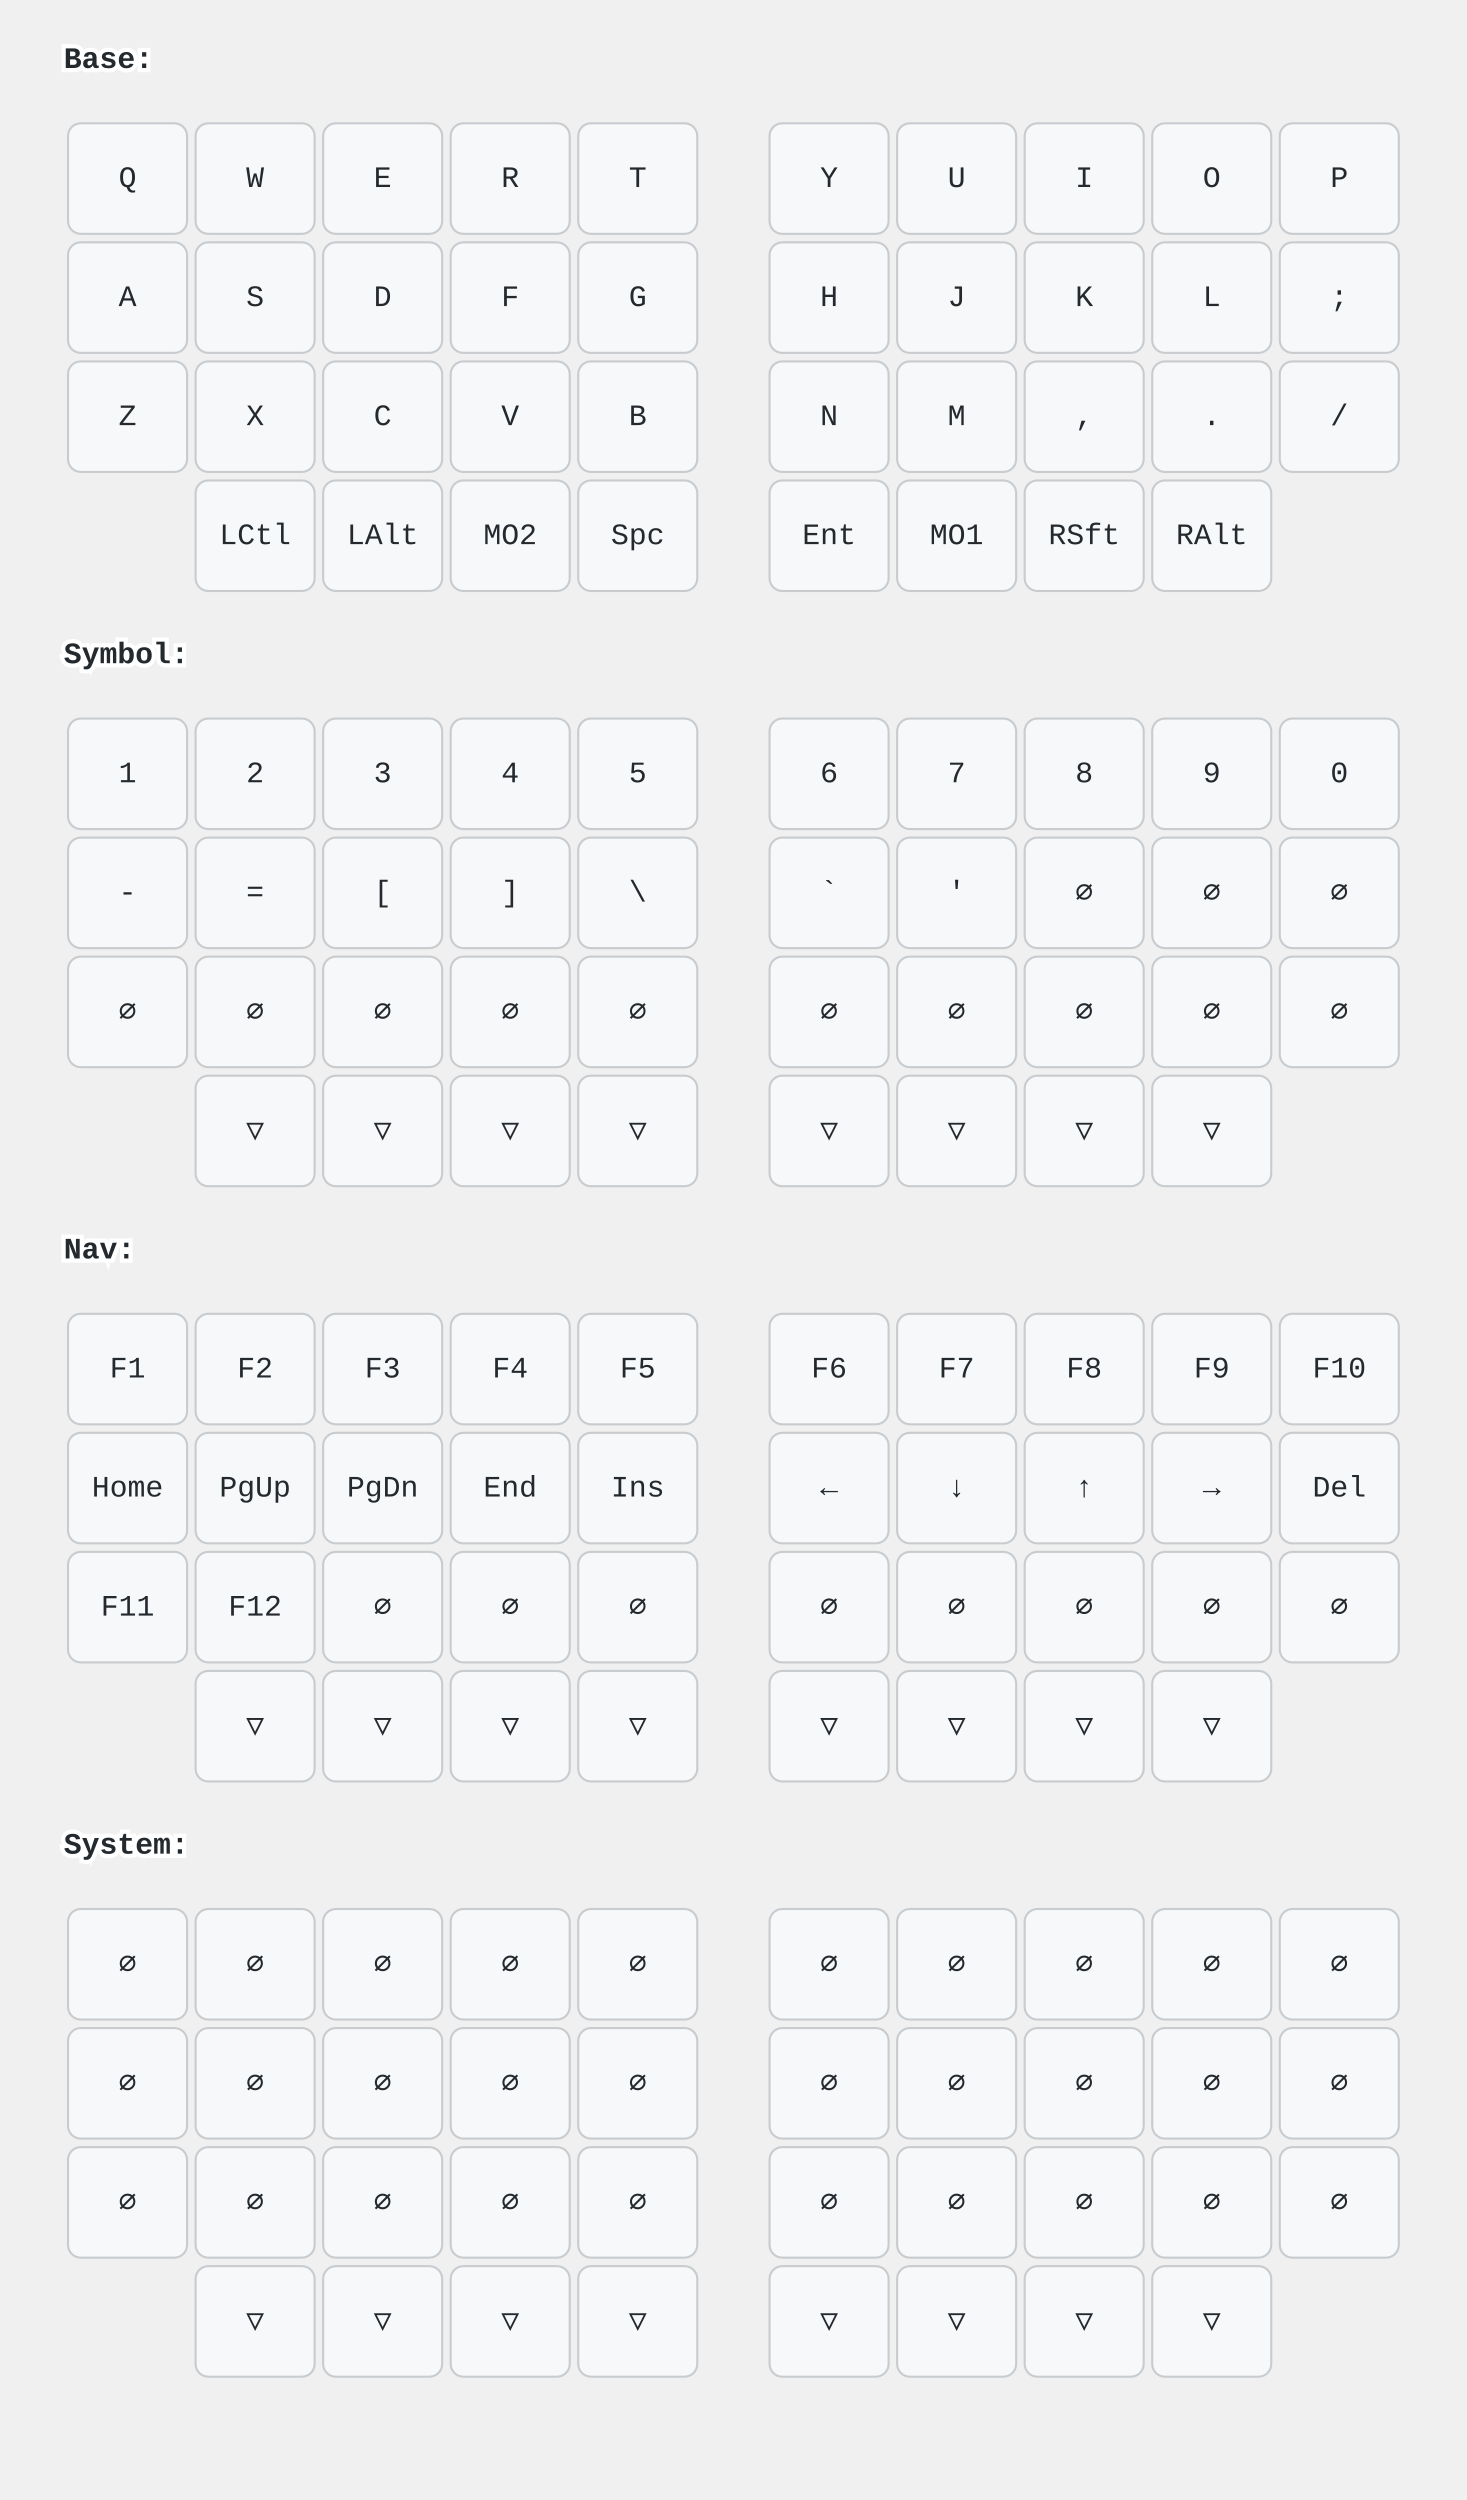
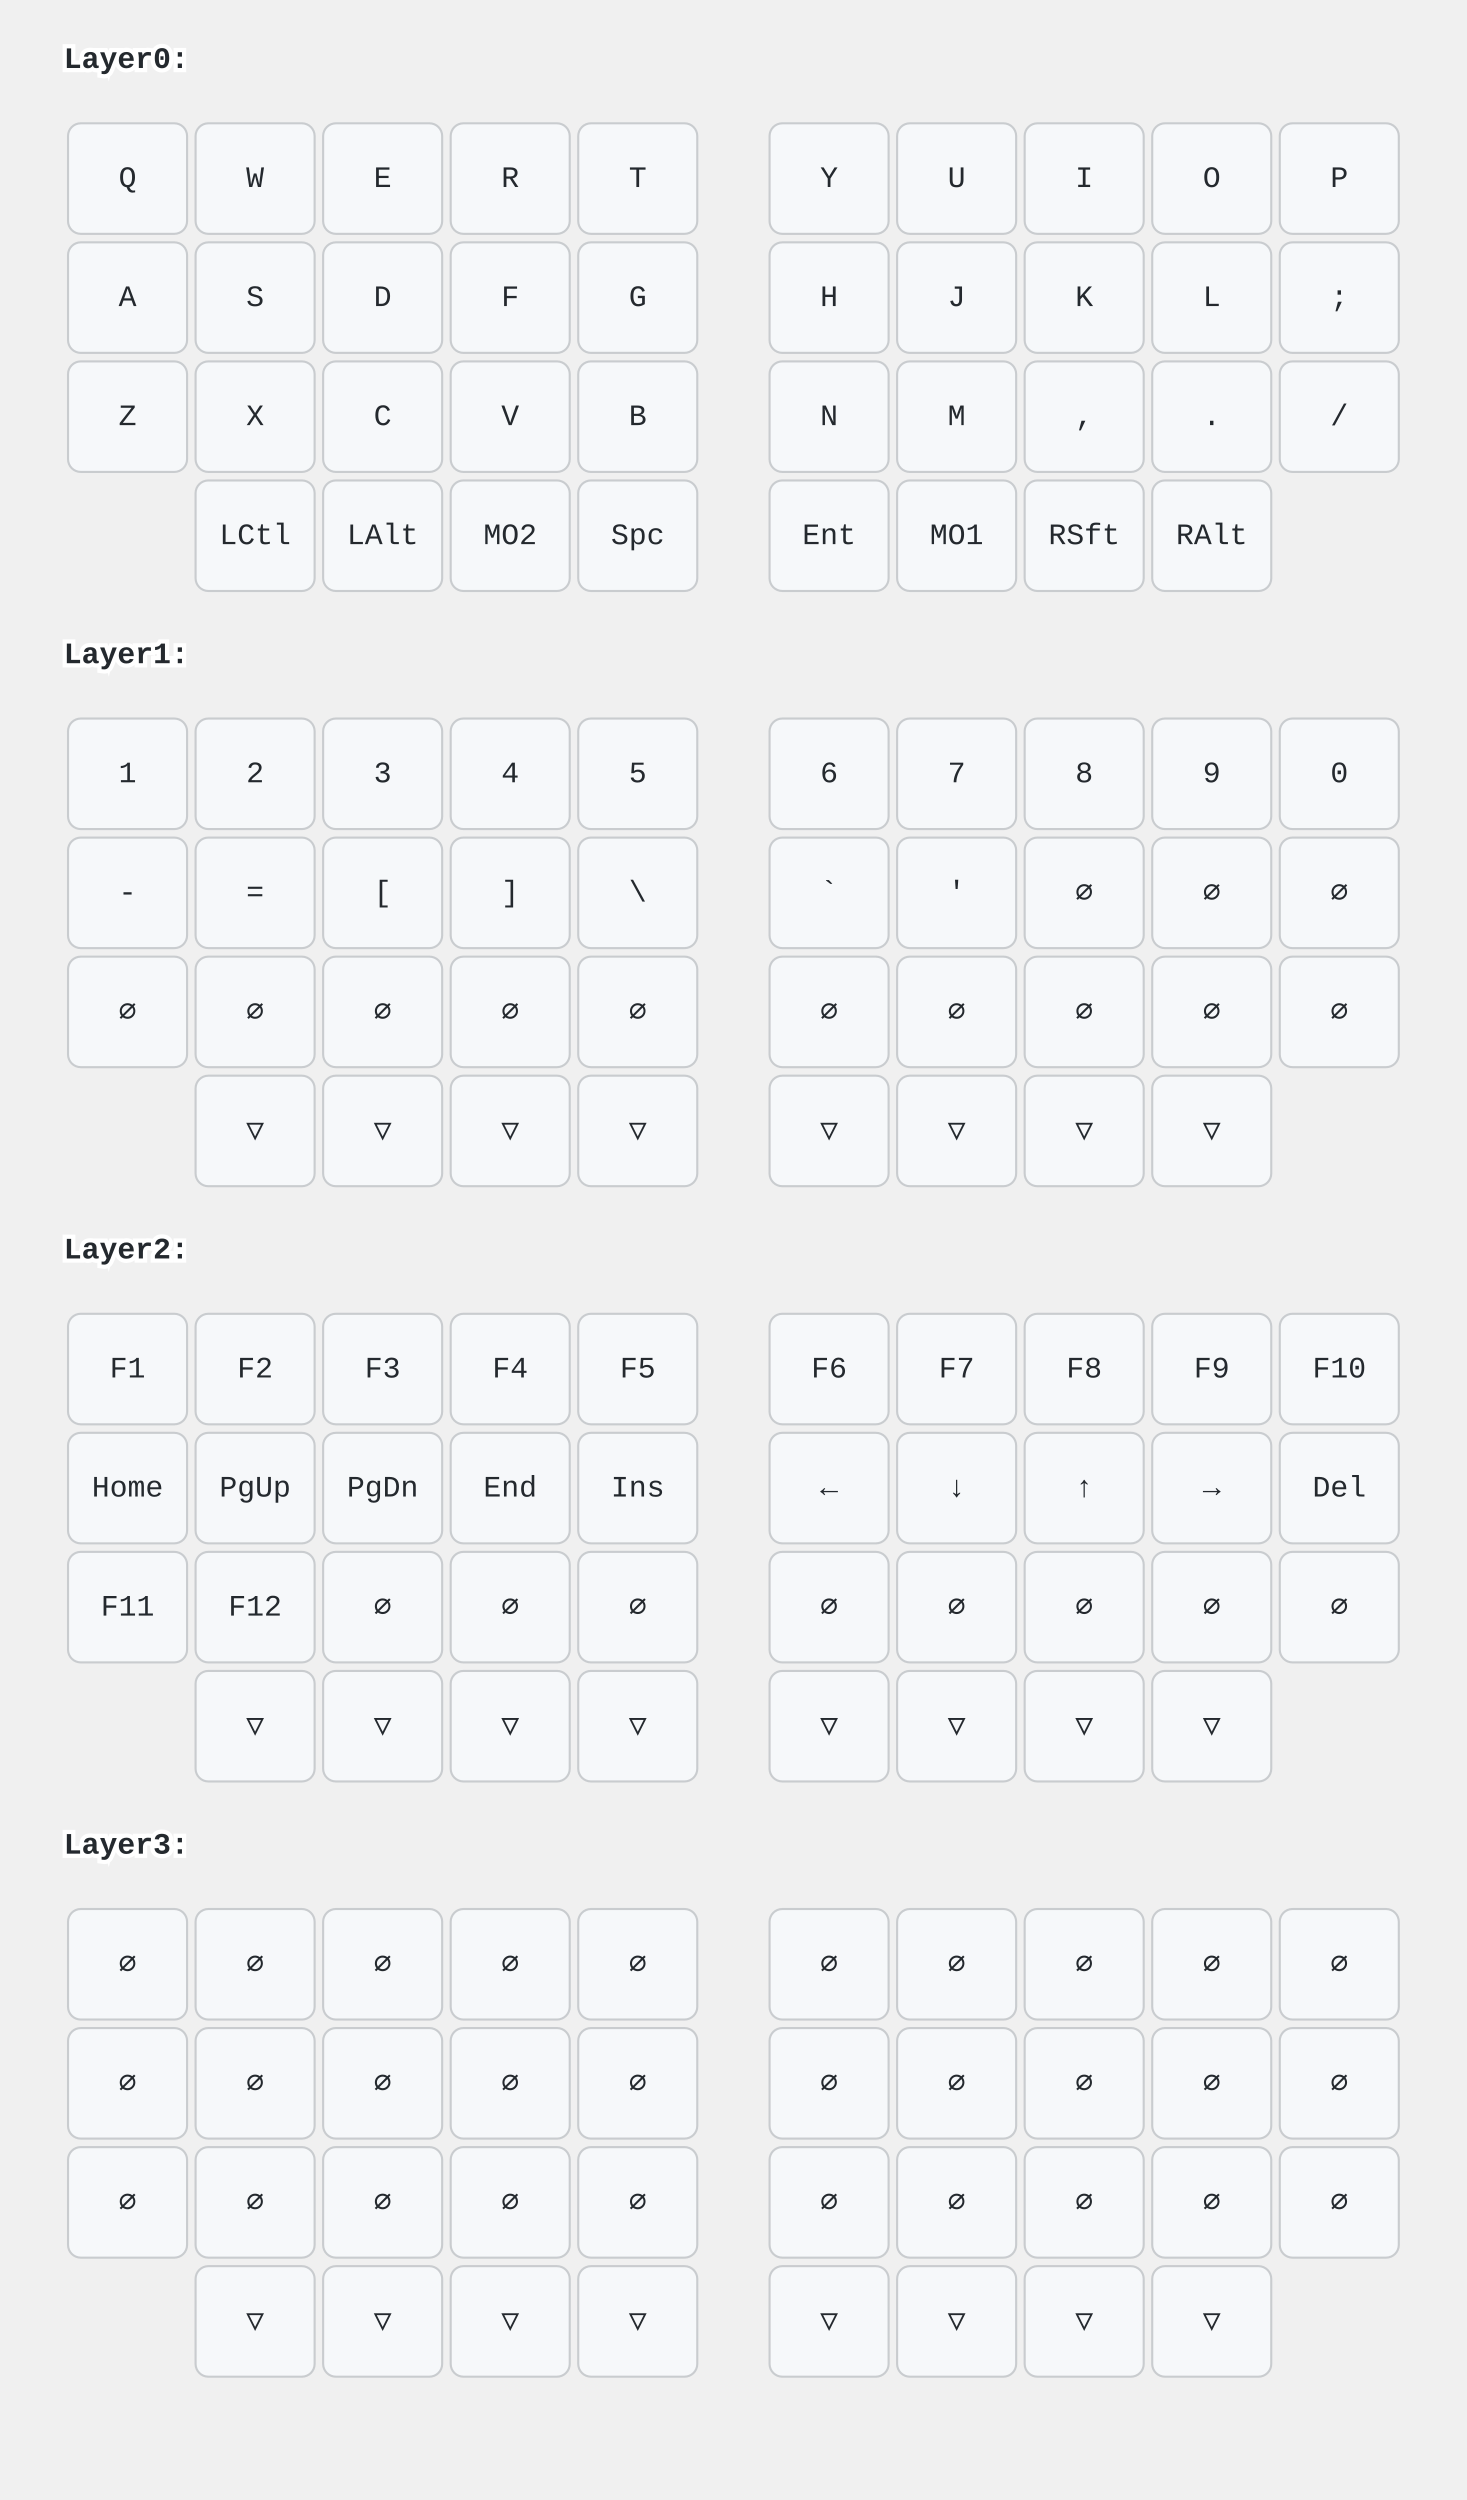
<svg xmlns="http://www.w3.org/2000/svg" width="690" height="1176" viewBox="0 0 690 1176" class="keymap">
  <style>/* inherit to force styles through use tags */
svg path {
    fill: inherit;
}

/* font and background color specifications */
svg.keymap {
    font-family: SFMono-Regular,Consolas,Liberation Mono,Menlo,monospace;
    font-size: 14px;
    font-kerning: normal;
    text-rendering: optimizeLegibility;
    fill: #24292e;
}

/* default key styling */
rect.key {
    fill: #f6f8fa;
}

rect.key, rect.combo {
    stroke: #c9cccf;
    stroke-width: 1;
}

/* default key side styling, only used is draw_key_sides is set */
rect.side {
    filter: brightness(90%);
}

/* color accent for combo boxes */
rect.combo, rect.combo-separate {
    fill: #cdf;
}

/* color accent for held keys */
rect.held, rect.combo.held {
    fill: #fdd;
}

/* color accent for ghost (optional) keys */
rect.ghost, rect.combo.ghost {
    stroke-dasharray: 4, 4;
    stroke-width: 2;
}

text {
    text-anchor: middle;
    dominant-baseline: middle;
}

/* styling for layer labels */
text.label {
    font-weight: bold;
    text-anchor: start;
    stroke: white;
    stroke-width: 4;
    paint-order: stroke;
}

/* styling for optional footer */
text.footer {
    text-anchor: end;
    dominant-baseline: auto;
    stroke: white;
    stroke-width: 4;
    paint-order: stroke;
}

/* styling for combo tap, and key non-tap label text */
text.combo, text.hold, text.shifted, text.left, text.right, text.tl, text.tr, text.bl, text.br {
    font-size: 11px;
}

text.hold, text.bl, text.br {
    text-anchor: middle;
    dominant-baseline: auto;
}

text.shifted, text.tl, text.tr {
    text-anchor: middle;
    dominant-baseline: hanging;
}

text.left, text.tl, text.bl {
    text-anchor: start;
}

text.right, text.tr, text.br {
    text-anchor: end;
}

text.layer-activator {
    text-decoration: underline;
}

/* styling for hold/shifted label text in combo box */
text.combo.hold, text.combo.shifted, text.combo.left, text.combo.right {
    font-size: 8px;
}

/* lighter symbol for transparent keys */
text.trans {
    fill: #7b7e81;
}

/* styling for combo dendrons */
path.combo {
    stroke-width: 1;
    stroke: gray;
    fill: none;
}

/* Start Tabler Icons Cleanup */
/* cannot use height/width with glyphs */
.icon-tabler &gt; path {
    fill: inherit;
    stroke: inherit;
    stroke-width: 2;
}
/* hide tabler's default box */
.icon-tabler &gt; path[stroke="none"][fill="none"] {
    visibility: hidden;
}
/* End Tabler Icons Cleanup */
</style>
-   <g transform="translate(30, 0)" class="layer-Base">
-     <text x="0" y="28" class="label" id="Base">Base:</text>
+   <g transform="translate(30, 0)" class="layer-Layer0">
+     <text x="0" y="28" class="label" id="Layer0">Layer0:</text>
    <g transform="translate(0, 56)">
      <g transform="translate(30, 28)" class="key keypos-0">
        <rect rx="6" ry="6" x="-28" y="-26" width="56" height="52" class="key" />
        <text x="0" y="0" class="key tap">Q</text>
      </g>
      <g transform="translate(90, 28)" class="key keypos-1">
        <rect rx="6" ry="6" x="-28" y="-26" width="56" height="52" class="key" />
        <text x="0" y="0" class="key tap">W</text>
      </g>
      <g transform="translate(150, 28)" class="key keypos-2">
        <rect rx="6" ry="6" x="-28" y="-26" width="56" height="52" class="key" />
        <text x="0" y="0" class="key tap">E</text>
      </g>
      <g transform="translate(210, 28)" class="key keypos-3">
        <rect rx="6" ry="6" x="-28" y="-26" width="56" height="52" class="key" />
        <text x="0" y="0" class="key tap">R</text>
      </g>
      <g transform="translate(270, 28)" class="key keypos-4">
        <rect rx="6" ry="6" x="-28" y="-26" width="56" height="52" class="key" />
        <text x="0" y="0" class="key tap">T</text>
      </g>
      <g transform="translate(360, 28)" class="key keypos-5">
        <rect rx="6" ry="6" x="-28" y="-26" width="56" height="52" class="key" />
        <text x="0" y="0" class="key tap">Y</text>
      </g>
      <g transform="translate(420, 28)" class="key keypos-6">
        <rect rx="6" ry="6" x="-28" y="-26" width="56" height="52" class="key" />
        <text x="0" y="0" class="key tap">U</text>
      </g>
      <g transform="translate(480, 28)" class="key keypos-7">
        <rect rx="6" ry="6" x="-28" y="-26" width="56" height="52" class="key" />
        <text x="0" y="0" class="key tap">I</text>
      </g>
      <g transform="translate(540, 28)" class="key keypos-8">
        <rect rx="6" ry="6" x="-28" y="-26" width="56" height="52" class="key" />
        <text x="0" y="0" class="key tap">O</text>
      </g>
      <g transform="translate(600, 28)" class="key keypos-9">
        <rect rx="6" ry="6" x="-28" y="-26" width="56" height="52" class="key" />
        <text x="0" y="0" class="key tap">P</text>
      </g>
      <g transform="translate(30, 84)" class="key keypos-10">
        <rect rx="6" ry="6" x="-28" y="-26" width="56" height="52" class="key" />
        <text x="0" y="0" class="key tap">A</text>
      </g>
      <g transform="translate(90, 84)" class="key keypos-11">
        <rect rx="6" ry="6" x="-28" y="-26" width="56" height="52" class="key" />
        <text x="0" y="0" class="key tap">S</text>
      </g>
      <g transform="translate(150, 84)" class="key keypos-12">
        <rect rx="6" ry="6" x="-28" y="-26" width="56" height="52" class="key" />
        <text x="0" y="0" class="key tap">D</text>
      </g>
      <g transform="translate(210, 84)" class="key keypos-13">
        <rect rx="6" ry="6" x="-28" y="-26" width="56" height="52" class="key" />
        <text x="0" y="0" class="key tap">F</text>
      </g>
      <g transform="translate(270, 84)" class="key keypos-14">
        <rect rx="6" ry="6" x="-28" y="-26" width="56" height="52" class="key" />
        <text x="0" y="0" class="key tap">G</text>
      </g>
      <g transform="translate(360, 84)" class="key keypos-15">
        <rect rx="6" ry="6" x="-28" y="-26" width="56" height="52" class="key" />
        <text x="0" y="0" class="key tap">H</text>
      </g>
      <g transform="translate(420, 84)" class="key keypos-16">
        <rect rx="6" ry="6" x="-28" y="-26" width="56" height="52" class="key" />
        <text x="0" y="0" class="key tap">J</text>
      </g>
      <g transform="translate(480, 84)" class="key keypos-17">
        <rect rx="6" ry="6" x="-28" y="-26" width="56" height="52" class="key" />
        <text x="0" y="0" class="key tap">K</text>
      </g>
      <g transform="translate(540, 84)" class="key keypos-18">
        <rect rx="6" ry="6" x="-28" y="-26" width="56" height="52" class="key" />
        <text x="0" y="0" class="key tap">L</text>
      </g>
      <g transform="translate(600, 84)" class="key keypos-19">
        <rect rx="6" ry="6" x="-28" y="-26" width="56" height="52" class="key" />
        <text x="0" y="0" class="key tap">;</text>
      </g>
      <g transform="translate(30, 140)" class="key keypos-20">
        <rect rx="6" ry="6" x="-28" y="-26" width="56" height="52" class="key" />
        <text x="0" y="0" class="key tap">Z</text>
      </g>
      <g transform="translate(90, 140)" class="key keypos-21">
        <rect rx="6" ry="6" x="-28" y="-26" width="56" height="52" class="key" />
        <text x="0" y="0" class="key tap">X</text>
      </g>
      <g transform="translate(150, 140)" class="key keypos-22">
        <rect rx="6" ry="6" x="-28" y="-26" width="56" height="52" class="key" />
        <text x="0" y="0" class="key tap">C</text>
      </g>
      <g transform="translate(210, 140)" class="key keypos-23">
        <rect rx="6" ry="6" x="-28" y="-26" width="56" height="52" class="key" />
        <text x="0" y="0" class="key tap">V</text>
      </g>
      <g transform="translate(270, 140)" class="key keypos-24">
        <rect rx="6" ry="6" x="-28" y="-26" width="56" height="52" class="key" />
        <text x="0" y="0" class="key tap">B</text>
      </g>
      <g transform="translate(360, 140)" class="key keypos-25">
        <rect rx="6" ry="6" x="-28" y="-26" width="56" height="52" class="key" />
        <text x="0" y="0" class="key tap">N</text>
      </g>
      <g transform="translate(420, 140)" class="key keypos-26">
        <rect rx="6" ry="6" x="-28" y="-26" width="56" height="52" class="key" />
        <text x="0" y="0" class="key tap">M</text>
      </g>
      <g transform="translate(480, 140)" class="key keypos-27">
        <rect rx="6" ry="6" x="-28" y="-26" width="56" height="52" class="key" />
        <text x="0" y="0" class="key tap">,</text>
      </g>
      <g transform="translate(540, 140)" class="key keypos-28">
        <rect rx="6" ry="6" x="-28" y="-26" width="56" height="52" class="key" />
        <text x="0" y="0" class="key tap">.</text>
      </g>
      <g transform="translate(600, 140)" class="key keypos-29">
        <rect rx="6" ry="6" x="-28" y="-26" width="56" height="52" class="key" />
        <text x="0" y="0" class="key tap">/</text>
      </g>
      <g transform="translate(90, 196)" class="key keypos-30">
        <rect rx="6" ry="6" x="-28" y="-26" width="56" height="52" class="key" />
        <text x="0" y="0" class="key tap">LCtl</text>
      </g>
      <g transform="translate(150, 196)" class="key keypos-31">
        <rect rx="6" ry="6" x="-28" y="-26" width="56" height="52" class="key" />
        <text x="0" y="0" class="key tap">LAlt</text>
      </g>
      <g transform="translate(210, 196)" class="key keypos-32">
        <rect rx="6" ry="6" x="-28" y="-26" width="56" height="52" class="key" />
        <text x="0" y="0" class="key tap">MO2</text>
      </g>
      <g transform="translate(270, 196)" class="key keypos-33">
        <rect rx="6" ry="6" x="-28" y="-26" width="56" height="52" class="key" />
        <text x="0" y="0" class="key tap">Spc</text>
      </g>
      <g transform="translate(360, 196)" class="key keypos-34">
        <rect rx="6" ry="6" x="-28" y="-26" width="56" height="52" class="key" />
        <text x="0" y="0" class="key tap">Ent</text>
      </g>
      <g transform="translate(420, 196)" class="key keypos-35">
        <rect rx="6" ry="6" x="-28" y="-26" width="56" height="52" class="key" />
        <text x="0" y="0" class="key tap">MO1</text>
      </g>
      <g transform="translate(480, 196)" class="key keypos-36">
        <rect rx="6" ry="6" x="-28" y="-26" width="56" height="52" class="key" />
        <text x="0" y="0" class="key tap">RSft</text>
      </g>
      <g transform="translate(540, 196)" class="key keypos-37">
        <rect rx="6" ry="6" x="-28" y="-26" width="56" height="52" class="key" />
        <text x="0" y="0" class="key tap">RAlt</text>
      </g>
    </g>
  </g>
-   <g transform="translate(30, 280)" class="layer-Symbol">
-     <text x="0" y="28" class="label" id="Symbol">Symbol:</text>
+   <g transform="translate(30, 280)" class="layer-Layer1">
+     <text x="0" y="28" class="label" id="Layer1">Layer1:</text>
    <g transform="translate(0, 56)">
      <g transform="translate(30, 28)" class="key keypos-0">
        <rect rx="6" ry="6" x="-28" y="-26" width="56" height="52" class="key" />
        <text x="0" y="0" class="key tap">1</text>
      </g>
      <g transform="translate(90, 28)" class="key keypos-1">
        <rect rx="6" ry="6" x="-28" y="-26" width="56" height="52" class="key" />
        <text x="0" y="0" class="key tap">2</text>
      </g>
      <g transform="translate(150, 28)" class="key keypos-2">
        <rect rx="6" ry="6" x="-28" y="-26" width="56" height="52" class="key" />
        <text x="0" y="0" class="key tap">3</text>
      </g>
      <g transform="translate(210, 28)" class="key keypos-3">
        <rect rx="6" ry="6" x="-28" y="-26" width="56" height="52" class="key" />
        <text x="0" y="0" class="key tap">4</text>
      </g>
      <g transform="translate(270, 28)" class="key keypos-4">
        <rect rx="6" ry="6" x="-28" y="-26" width="56" height="52" class="key" />
        <text x="0" y="0" class="key tap">5</text>
      </g>
      <g transform="translate(360, 28)" class="key keypos-5">
        <rect rx="6" ry="6" x="-28" y="-26" width="56" height="52" class="key" />
        <text x="0" y="0" class="key tap">6</text>
      </g>
      <g transform="translate(420, 28)" class="key keypos-6">
        <rect rx="6" ry="6" x="-28" y="-26" width="56" height="52" class="key" />
        <text x="0" y="0" class="key tap">7</text>
      </g>
      <g transform="translate(480, 28)" class="key keypos-7">
        <rect rx="6" ry="6" x="-28" y="-26" width="56" height="52" class="key" />
        <text x="0" y="0" class="key tap">8</text>
      </g>
      <g transform="translate(540, 28)" class="key keypos-8">
        <rect rx="6" ry="6" x="-28" y="-26" width="56" height="52" class="key" />
        <text x="0" y="0" class="key tap">9</text>
      </g>
      <g transform="translate(600, 28)" class="key keypos-9">
        <rect rx="6" ry="6" x="-28" y="-26" width="56" height="52" class="key" />
        <text x="0" y="0" class="key tap">0</text>
      </g>
      <g transform="translate(30, 84)" class="key keypos-10">
        <rect rx="6" ry="6" x="-28" y="-26" width="56" height="52" class="key" />
        <text x="0" y="0" class="key tap">-</text>
      </g>
      <g transform="translate(90, 84)" class="key keypos-11">
        <rect rx="6" ry="6" x="-28" y="-26" width="56" height="52" class="key" />
        <text x="0" y="0" class="key tap">=</text>
      </g>
      <g transform="translate(150, 84)" class="key keypos-12">
        <rect rx="6" ry="6" x="-28" y="-26" width="56" height="52" class="key" />
        <text x="0" y="0" class="key tap">[</text>
      </g>
      <g transform="translate(210, 84)" class="key keypos-13">
        <rect rx="6" ry="6" x="-28" y="-26" width="56" height="52" class="key" />
        <text x="0" y="0" class="key tap">]</text>
      </g>
      <g transform="translate(270, 84)" class="key keypos-14">
        <rect rx="6" ry="6" x="-28" y="-26" width="56" height="52" class="key" />
        <text x="0" y="0" class="key tap">\</text>
      </g>
      <g transform="translate(360, 84)" class="key keypos-15">
        <rect rx="6" ry="6" x="-28" y="-26" width="56" height="52" class="key" />
        <text x="0" y="0" class="key tap">`</text>
      </g>
      <g transform="translate(420, 84)" class="key keypos-16">
        <rect rx="6" ry="6" x="-28" y="-26" width="56" height="52" class="key" />
        <text x="0" y="0" class="key tap">'</text>
      </g>
      <g transform="translate(480, 84)" class="key keypos-17">
        <rect rx="6" ry="6" x="-28" y="-26" width="56" height="52" class="key" />
        <text x="0" y="0" class="key tap">∅</text>
      </g>
      <g transform="translate(540, 84)" class="key keypos-18">
        <rect rx="6" ry="6" x="-28" y="-26" width="56" height="52" class="key" />
        <text x="0" y="0" class="key tap">∅</text>
      </g>
      <g transform="translate(600, 84)" class="key keypos-19">
        <rect rx="6" ry="6" x="-28" y="-26" width="56" height="52" class="key" />
        <text x="0" y="0" class="key tap">∅</text>
      </g>
      <g transform="translate(30, 140)" class="key keypos-20">
        <rect rx="6" ry="6" x="-28" y="-26" width="56" height="52" class="key" />
        <text x="0" y="0" class="key tap">∅</text>
      </g>
      <g transform="translate(90, 140)" class="key keypos-21">
        <rect rx="6" ry="6" x="-28" y="-26" width="56" height="52" class="key" />
        <text x="0" y="0" class="key tap">∅</text>
      </g>
      <g transform="translate(150, 140)" class="key keypos-22">
        <rect rx="6" ry="6" x="-28" y="-26" width="56" height="52" class="key" />
        <text x="0" y="0" class="key tap">∅</text>
      </g>
      <g transform="translate(210, 140)" class="key keypos-23">
        <rect rx="6" ry="6" x="-28" y="-26" width="56" height="52" class="key" />
        <text x="0" y="0" class="key tap">∅</text>
      </g>
      <g transform="translate(270, 140)" class="key keypos-24">
        <rect rx="6" ry="6" x="-28" y="-26" width="56" height="52" class="key" />
        <text x="0" y="0" class="key tap">∅</text>
      </g>
      <g transform="translate(360, 140)" class="key keypos-25">
        <rect rx="6" ry="6" x="-28" y="-26" width="56" height="52" class="key" />
        <text x="0" y="0" class="key tap">∅</text>
      </g>
      <g transform="translate(420, 140)" class="key keypos-26">
        <rect rx="6" ry="6" x="-28" y="-26" width="56" height="52" class="key" />
        <text x="0" y="0" class="key tap">∅</text>
      </g>
      <g transform="translate(480, 140)" class="key keypos-27">
        <rect rx="6" ry="6" x="-28" y="-26" width="56" height="52" class="key" />
        <text x="0" y="0" class="key tap">∅</text>
      </g>
      <g transform="translate(540, 140)" class="key keypos-28">
        <rect rx="6" ry="6" x="-28" y="-26" width="56" height="52" class="key" />
        <text x="0" y="0" class="key tap">∅</text>
      </g>
      <g transform="translate(600, 140)" class="key keypos-29">
        <rect rx="6" ry="6" x="-28" y="-26" width="56" height="52" class="key" />
        <text x="0" y="0" class="key tap">∅</text>
      </g>
      <g transform="translate(90, 196)" class="key keypos-30">
        <rect rx="6" ry="6" x="-28" y="-26" width="56" height="52" class="key" />
        <text x="0" y="0" class="key tap">▽</text>
      </g>
      <g transform="translate(150, 196)" class="key keypos-31">
        <rect rx="6" ry="6" x="-28" y="-26" width="56" height="52" class="key" />
        <text x="0" y="0" class="key tap">▽</text>
      </g>
      <g transform="translate(210, 196)" class="key keypos-32">
        <rect rx="6" ry="6" x="-28" y="-26" width="56" height="52" class="key" />
        <text x="0" y="0" class="key tap">▽</text>
      </g>
      <g transform="translate(270, 196)" class="key keypos-33">
        <rect rx="6" ry="6" x="-28" y="-26" width="56" height="52" class="key" />
        <text x="0" y="0" class="key tap">▽</text>
      </g>
      <g transform="translate(360, 196)" class="key keypos-34">
        <rect rx="6" ry="6" x="-28" y="-26" width="56" height="52" class="key" />
        <text x="0" y="0" class="key tap">▽</text>
      </g>
      <g transform="translate(420, 196)" class="key keypos-35">
        <rect rx="6" ry="6" x="-28" y="-26" width="56" height="52" class="key" />
        <text x="0" y="0" class="key tap">▽</text>
      </g>
      <g transform="translate(480, 196)" class="key keypos-36">
        <rect rx="6" ry="6" x="-28" y="-26" width="56" height="52" class="key" />
        <text x="0" y="0" class="key tap">▽</text>
      </g>
      <g transform="translate(540, 196)" class="key keypos-37">
        <rect rx="6" ry="6" x="-28" y="-26" width="56" height="52" class="key" />
        <text x="0" y="0" class="key tap">▽</text>
      </g>
    </g>
  </g>
-   <g transform="translate(30, 560)" class="layer-Nav">
-     <text x="0" y="28" class="label" id="Nav">Nav:</text>
+   <g transform="translate(30, 560)" class="layer-Layer2">
+     <text x="0" y="28" class="label" id="Layer2">Layer2:</text>
    <g transform="translate(0, 56)">
      <g transform="translate(30, 28)" class="key keypos-0">
        <rect rx="6" ry="6" x="-28" y="-26" width="56" height="52" class="key" />
        <text x="0" y="0" class="key tap">F1</text>
      </g>
      <g transform="translate(90, 28)" class="key keypos-1">
        <rect rx="6" ry="6" x="-28" y="-26" width="56" height="52" class="key" />
        <text x="0" y="0" class="key tap">F2</text>
      </g>
      <g transform="translate(150, 28)" class="key keypos-2">
        <rect rx="6" ry="6" x="-28" y="-26" width="56" height="52" class="key" />
        <text x="0" y="0" class="key tap">F3</text>
      </g>
      <g transform="translate(210, 28)" class="key keypos-3">
        <rect rx="6" ry="6" x="-28" y="-26" width="56" height="52" class="key" />
        <text x="0" y="0" class="key tap">F4</text>
      </g>
      <g transform="translate(270, 28)" class="key keypos-4">
        <rect rx="6" ry="6" x="-28" y="-26" width="56" height="52" class="key" />
        <text x="0" y="0" class="key tap">F5</text>
      </g>
      <g transform="translate(360, 28)" class="key keypos-5">
        <rect rx="6" ry="6" x="-28" y="-26" width="56" height="52" class="key" />
        <text x="0" y="0" class="key tap">F6</text>
      </g>
      <g transform="translate(420, 28)" class="key keypos-6">
        <rect rx="6" ry="6" x="-28" y="-26" width="56" height="52" class="key" />
        <text x="0" y="0" class="key tap">F7</text>
      </g>
      <g transform="translate(480, 28)" class="key keypos-7">
        <rect rx="6" ry="6" x="-28" y="-26" width="56" height="52" class="key" />
        <text x="0" y="0" class="key tap">F8</text>
      </g>
      <g transform="translate(540, 28)" class="key keypos-8">
        <rect rx="6" ry="6" x="-28" y="-26" width="56" height="52" class="key" />
        <text x="0" y="0" class="key tap">F9</text>
      </g>
      <g transform="translate(600, 28)" class="key keypos-9">
        <rect rx="6" ry="6" x="-28" y="-26" width="56" height="52" class="key" />
        <text x="0" y="0" class="key tap">F10</text>
      </g>
      <g transform="translate(30, 84)" class="key keypos-10">
        <rect rx="6" ry="6" x="-28" y="-26" width="56" height="52" class="key" />
        <text x="0" y="0" class="key tap">Home</text>
      </g>
      <g transform="translate(90, 84)" class="key keypos-11">
        <rect rx="6" ry="6" x="-28" y="-26" width="56" height="52" class="key" />
        <text x="0" y="0" class="key tap">PgUp</text>
      </g>
      <g transform="translate(150, 84)" class="key keypos-12">
        <rect rx="6" ry="6" x="-28" y="-26" width="56" height="52" class="key" />
        <text x="0" y="0" class="key tap">PgDn</text>
      </g>
      <g transform="translate(210, 84)" class="key keypos-13">
        <rect rx="6" ry="6" x="-28" y="-26" width="56" height="52" class="key" />
        <text x="0" y="0" class="key tap">End</text>
      </g>
      <g transform="translate(270, 84)" class="key keypos-14">
        <rect rx="6" ry="6" x="-28" y="-26" width="56" height="52" class="key" />
        <text x="0" y="0" class="key tap">Ins</text>
      </g>
      <g transform="translate(360, 84)" class="key keypos-15">
        <rect rx="6" ry="6" x="-28" y="-26" width="56" height="52" class="key" />
        <text x="0" y="0" class="key tap">←</text>
      </g>
      <g transform="translate(420, 84)" class="key keypos-16">
        <rect rx="6" ry="6" x="-28" y="-26" width="56" height="52" class="key" />
        <text x="0" y="0" class="key tap">↓</text>
      </g>
      <g transform="translate(480, 84)" class="key keypos-17">
        <rect rx="6" ry="6" x="-28" y="-26" width="56" height="52" class="key" />
        <text x="0" y="0" class="key tap">↑</text>
      </g>
      <g transform="translate(540, 84)" class="key keypos-18">
        <rect rx="6" ry="6" x="-28" y="-26" width="56" height="52" class="key" />
        <text x="0" y="0" class="key tap">→</text>
      </g>
      <g transform="translate(600, 84)" class="key keypos-19">
        <rect rx="6" ry="6" x="-28" y="-26" width="56" height="52" class="key" />
        <text x="0" y="0" class="key tap">Del</text>
      </g>
      <g transform="translate(30, 140)" class="key keypos-20">
        <rect rx="6" ry="6" x="-28" y="-26" width="56" height="52" class="key" />
        <text x="0" y="0" class="key tap">F11</text>
      </g>
      <g transform="translate(90, 140)" class="key keypos-21">
        <rect rx="6" ry="6" x="-28" y="-26" width="56" height="52" class="key" />
        <text x="0" y="0" class="key tap">F12</text>
      </g>
      <g transform="translate(150, 140)" class="key keypos-22">
        <rect rx="6" ry="6" x="-28" y="-26" width="56" height="52" class="key" />
        <text x="0" y="0" class="key tap">∅</text>
      </g>
      <g transform="translate(210, 140)" class="key keypos-23">
        <rect rx="6" ry="6" x="-28" y="-26" width="56" height="52" class="key" />
        <text x="0" y="0" class="key tap">∅</text>
      </g>
      <g transform="translate(270, 140)" class="key keypos-24">
        <rect rx="6" ry="6" x="-28" y="-26" width="56" height="52" class="key" />
        <text x="0" y="0" class="key tap">∅</text>
      </g>
      <g transform="translate(360, 140)" class="key keypos-25">
        <rect rx="6" ry="6" x="-28" y="-26" width="56" height="52" class="key" />
        <text x="0" y="0" class="key tap">∅</text>
      </g>
      <g transform="translate(420, 140)" class="key keypos-26">
        <rect rx="6" ry="6" x="-28" y="-26" width="56" height="52" class="key" />
        <text x="0" y="0" class="key tap">∅</text>
      </g>
      <g transform="translate(480, 140)" class="key keypos-27">
        <rect rx="6" ry="6" x="-28" y="-26" width="56" height="52" class="key" />
        <text x="0" y="0" class="key tap">∅</text>
      </g>
      <g transform="translate(540, 140)" class="key keypos-28">
        <rect rx="6" ry="6" x="-28" y="-26" width="56" height="52" class="key" />
        <text x="0" y="0" class="key tap">∅</text>
      </g>
      <g transform="translate(600, 140)" class="key keypos-29">
        <rect rx="6" ry="6" x="-28" y="-26" width="56" height="52" class="key" />
        <text x="0" y="0" class="key tap">∅</text>
      </g>
      <g transform="translate(90, 196)" class="key keypos-30">
        <rect rx="6" ry="6" x="-28" y="-26" width="56" height="52" class="key" />
        <text x="0" y="0" class="key tap">▽</text>
      </g>
      <g transform="translate(150, 196)" class="key keypos-31">
        <rect rx="6" ry="6" x="-28" y="-26" width="56" height="52" class="key" />
        <text x="0" y="0" class="key tap">▽</text>
      </g>
      <g transform="translate(210, 196)" class="key keypos-32">
        <rect rx="6" ry="6" x="-28" y="-26" width="56" height="52" class="key" />
        <text x="0" y="0" class="key tap">▽</text>
      </g>
      <g transform="translate(270, 196)" class="key keypos-33">
        <rect rx="6" ry="6" x="-28" y="-26" width="56" height="52" class="key" />
        <text x="0" y="0" class="key tap">▽</text>
      </g>
      <g transform="translate(360, 196)" class="key keypos-34">
        <rect rx="6" ry="6" x="-28" y="-26" width="56" height="52" class="key" />
        <text x="0" y="0" class="key tap">▽</text>
      </g>
      <g transform="translate(420, 196)" class="key keypos-35">
        <rect rx="6" ry="6" x="-28" y="-26" width="56" height="52" class="key" />
        <text x="0" y="0" class="key tap">▽</text>
      </g>
      <g transform="translate(480, 196)" class="key keypos-36">
        <rect rx="6" ry="6" x="-28" y="-26" width="56" height="52" class="key" />
        <text x="0" y="0" class="key tap">▽</text>
      </g>
      <g transform="translate(540, 196)" class="key keypos-37">
        <rect rx="6" ry="6" x="-28" y="-26" width="56" height="52" class="key" />
        <text x="0" y="0" class="key tap">▽</text>
      </g>
    </g>
  </g>
-   <g transform="translate(30, 840)" class="layer-System">
-     <text x="0" y="28" class="label" id="System">System:</text>
+   <g transform="translate(30, 840)" class="layer-Layer3">
+     <text x="0" y="28" class="label" id="Layer3">Layer3:</text>
    <g transform="translate(0, 56)">
      <g transform="translate(30, 28)" class="key keypos-0">
        <rect rx="6" ry="6" x="-28" y="-26" width="56" height="52" class="key" />
        <text x="0" y="0" class="key tap">∅</text>
      </g>
      <g transform="translate(90, 28)" class="key keypos-1">
        <rect rx="6" ry="6" x="-28" y="-26" width="56" height="52" class="key" />
        <text x="0" y="0" class="key tap">∅</text>
      </g>
      <g transform="translate(150, 28)" class="key keypos-2">
        <rect rx="6" ry="6" x="-28" y="-26" width="56" height="52" class="key" />
        <text x="0" y="0" class="key tap">∅</text>
      </g>
      <g transform="translate(210, 28)" class="key keypos-3">
        <rect rx="6" ry="6" x="-28" y="-26" width="56" height="52" class="key" />
        <text x="0" y="0" class="key tap">∅</text>
      </g>
      <g transform="translate(270, 28)" class="key keypos-4">
        <rect rx="6" ry="6" x="-28" y="-26" width="56" height="52" class="key" />
        <text x="0" y="0" class="key tap">∅</text>
      </g>
      <g transform="translate(360, 28)" class="key keypos-5">
        <rect rx="6" ry="6" x="-28" y="-26" width="56" height="52" class="key" />
        <text x="0" y="0" class="key tap">∅</text>
      </g>
      <g transform="translate(420, 28)" class="key keypos-6">
        <rect rx="6" ry="6" x="-28" y="-26" width="56" height="52" class="key" />
        <text x="0" y="0" class="key tap">∅</text>
      </g>
      <g transform="translate(480, 28)" class="key keypos-7">
        <rect rx="6" ry="6" x="-28" y="-26" width="56" height="52" class="key" />
        <text x="0" y="0" class="key tap">∅</text>
      </g>
      <g transform="translate(540, 28)" class="key keypos-8">
        <rect rx="6" ry="6" x="-28" y="-26" width="56" height="52" class="key" />
        <text x="0" y="0" class="key tap">∅</text>
      </g>
      <g transform="translate(600, 28)" class="key keypos-9">
        <rect rx="6" ry="6" x="-28" y="-26" width="56" height="52" class="key" />
        <text x="0" y="0" class="key tap">∅</text>
      </g>
      <g transform="translate(30, 84)" class="key keypos-10">
        <rect rx="6" ry="6" x="-28" y="-26" width="56" height="52" class="key" />
        <text x="0" y="0" class="key tap">∅</text>
      </g>
      <g transform="translate(90, 84)" class="key keypos-11">
        <rect rx="6" ry="6" x="-28" y="-26" width="56" height="52" class="key" />
        <text x="0" y="0" class="key tap">∅</text>
      </g>
      <g transform="translate(150, 84)" class="key keypos-12">
        <rect rx="6" ry="6" x="-28" y="-26" width="56" height="52" class="key" />
        <text x="0" y="0" class="key tap">∅</text>
      </g>
      <g transform="translate(210, 84)" class="key keypos-13">
        <rect rx="6" ry="6" x="-28" y="-26" width="56" height="52" class="key" />
        <text x="0" y="0" class="key tap">∅</text>
      </g>
      <g transform="translate(270, 84)" class="key keypos-14">
        <rect rx="6" ry="6" x="-28" y="-26" width="56" height="52" class="key" />
        <text x="0" y="0" class="key tap">∅</text>
      </g>
      <g transform="translate(360, 84)" class="key keypos-15">
        <rect rx="6" ry="6" x="-28" y="-26" width="56" height="52" class="key" />
        <text x="0" y="0" class="key tap">∅</text>
      </g>
      <g transform="translate(420, 84)" class="key keypos-16">
        <rect rx="6" ry="6" x="-28" y="-26" width="56" height="52" class="key" />
        <text x="0" y="0" class="key tap">∅</text>
      </g>
      <g transform="translate(480, 84)" class="key keypos-17">
        <rect rx="6" ry="6" x="-28" y="-26" width="56" height="52" class="key" />
        <text x="0" y="0" class="key tap">∅</text>
      </g>
      <g transform="translate(540, 84)" class="key keypos-18">
        <rect rx="6" ry="6" x="-28" y="-26" width="56" height="52" class="key" />
        <text x="0" y="0" class="key tap">∅</text>
      </g>
      <g transform="translate(600, 84)" class="key keypos-19">
        <rect rx="6" ry="6" x="-28" y="-26" width="56" height="52" class="key" />
        <text x="0" y="0" class="key tap">∅</text>
      </g>
      <g transform="translate(30, 140)" class="key keypos-20">
        <rect rx="6" ry="6" x="-28" y="-26" width="56" height="52" class="key" />
        <text x="0" y="0" class="key tap">∅</text>
      </g>
      <g transform="translate(90, 140)" class="key keypos-21">
        <rect rx="6" ry="6" x="-28" y="-26" width="56" height="52" class="key" />
        <text x="0" y="0" class="key tap">∅</text>
      </g>
      <g transform="translate(150, 140)" class="key keypos-22">
        <rect rx="6" ry="6" x="-28" y="-26" width="56" height="52" class="key" />
        <text x="0" y="0" class="key tap">∅</text>
      </g>
      <g transform="translate(210, 140)" class="key keypos-23">
        <rect rx="6" ry="6" x="-28" y="-26" width="56" height="52" class="key" />
        <text x="0" y="0" class="key tap">∅</text>
      </g>
      <g transform="translate(270, 140)" class="key keypos-24">
        <rect rx="6" ry="6" x="-28" y="-26" width="56" height="52" class="key" />
        <text x="0" y="0" class="key tap">∅</text>
      </g>
      <g transform="translate(360, 140)" class="key keypos-25">
        <rect rx="6" ry="6" x="-28" y="-26" width="56" height="52" class="key" />
        <text x="0" y="0" class="key tap">∅</text>
      </g>
      <g transform="translate(420, 140)" class="key keypos-26">
        <rect rx="6" ry="6" x="-28" y="-26" width="56" height="52" class="key" />
        <text x="0" y="0" class="key tap">∅</text>
      </g>
      <g transform="translate(480, 140)" class="key keypos-27">
        <rect rx="6" ry="6" x="-28" y="-26" width="56" height="52" class="key" />
        <text x="0" y="0" class="key tap">∅</text>
      </g>
      <g transform="translate(540, 140)" class="key keypos-28">
        <rect rx="6" ry="6" x="-28" y="-26" width="56" height="52" class="key" />
        <text x="0" y="0" class="key tap">∅</text>
      </g>
      <g transform="translate(600, 140)" class="key keypos-29">
        <rect rx="6" ry="6" x="-28" y="-26" width="56" height="52" class="key" />
        <text x="0" y="0" class="key tap">∅</text>
      </g>
      <g transform="translate(90, 196)" class="key keypos-30">
        <rect rx="6" ry="6" x="-28" y="-26" width="56" height="52" class="key" />
        <text x="0" y="0" class="key tap">▽</text>
      </g>
      <g transform="translate(150, 196)" class="key keypos-31">
        <rect rx="6" ry="6" x="-28" y="-26" width="56" height="52" class="key" />
        <text x="0" y="0" class="key tap">▽</text>
      </g>
      <g transform="translate(210, 196)" class="key keypos-32">
        <rect rx="6" ry="6" x="-28" y="-26" width="56" height="52" class="key" />
        <text x="0" y="0" class="key tap">▽</text>
      </g>
      <g transform="translate(270, 196)" class="key keypos-33">
        <rect rx="6" ry="6" x="-28" y="-26" width="56" height="52" class="key" />
        <text x="0" y="0" class="key tap">▽</text>
      </g>
      <g transform="translate(360, 196)" class="key keypos-34">
        <rect rx="6" ry="6" x="-28" y="-26" width="56" height="52" class="key" />
        <text x="0" y="0" class="key tap">▽</text>
      </g>
      <g transform="translate(420, 196)" class="key keypos-35">
        <rect rx="6" ry="6" x="-28" y="-26" width="56" height="52" class="key" />
        <text x="0" y="0" class="key tap">▽</text>
      </g>
      <g transform="translate(480, 196)" class="key keypos-36">
        <rect rx="6" ry="6" x="-28" y="-26" width="56" height="52" class="key" />
        <text x="0" y="0" class="key tap">▽</text>
      </g>
      <g transform="translate(540, 196)" class="key keypos-37">
        <rect rx="6" ry="6" x="-28" y="-26" width="56" height="52" class="key" />
        <text x="0" y="0" class="key tap">▽</text>
      </g>
    </g>
  </g>
</svg>
